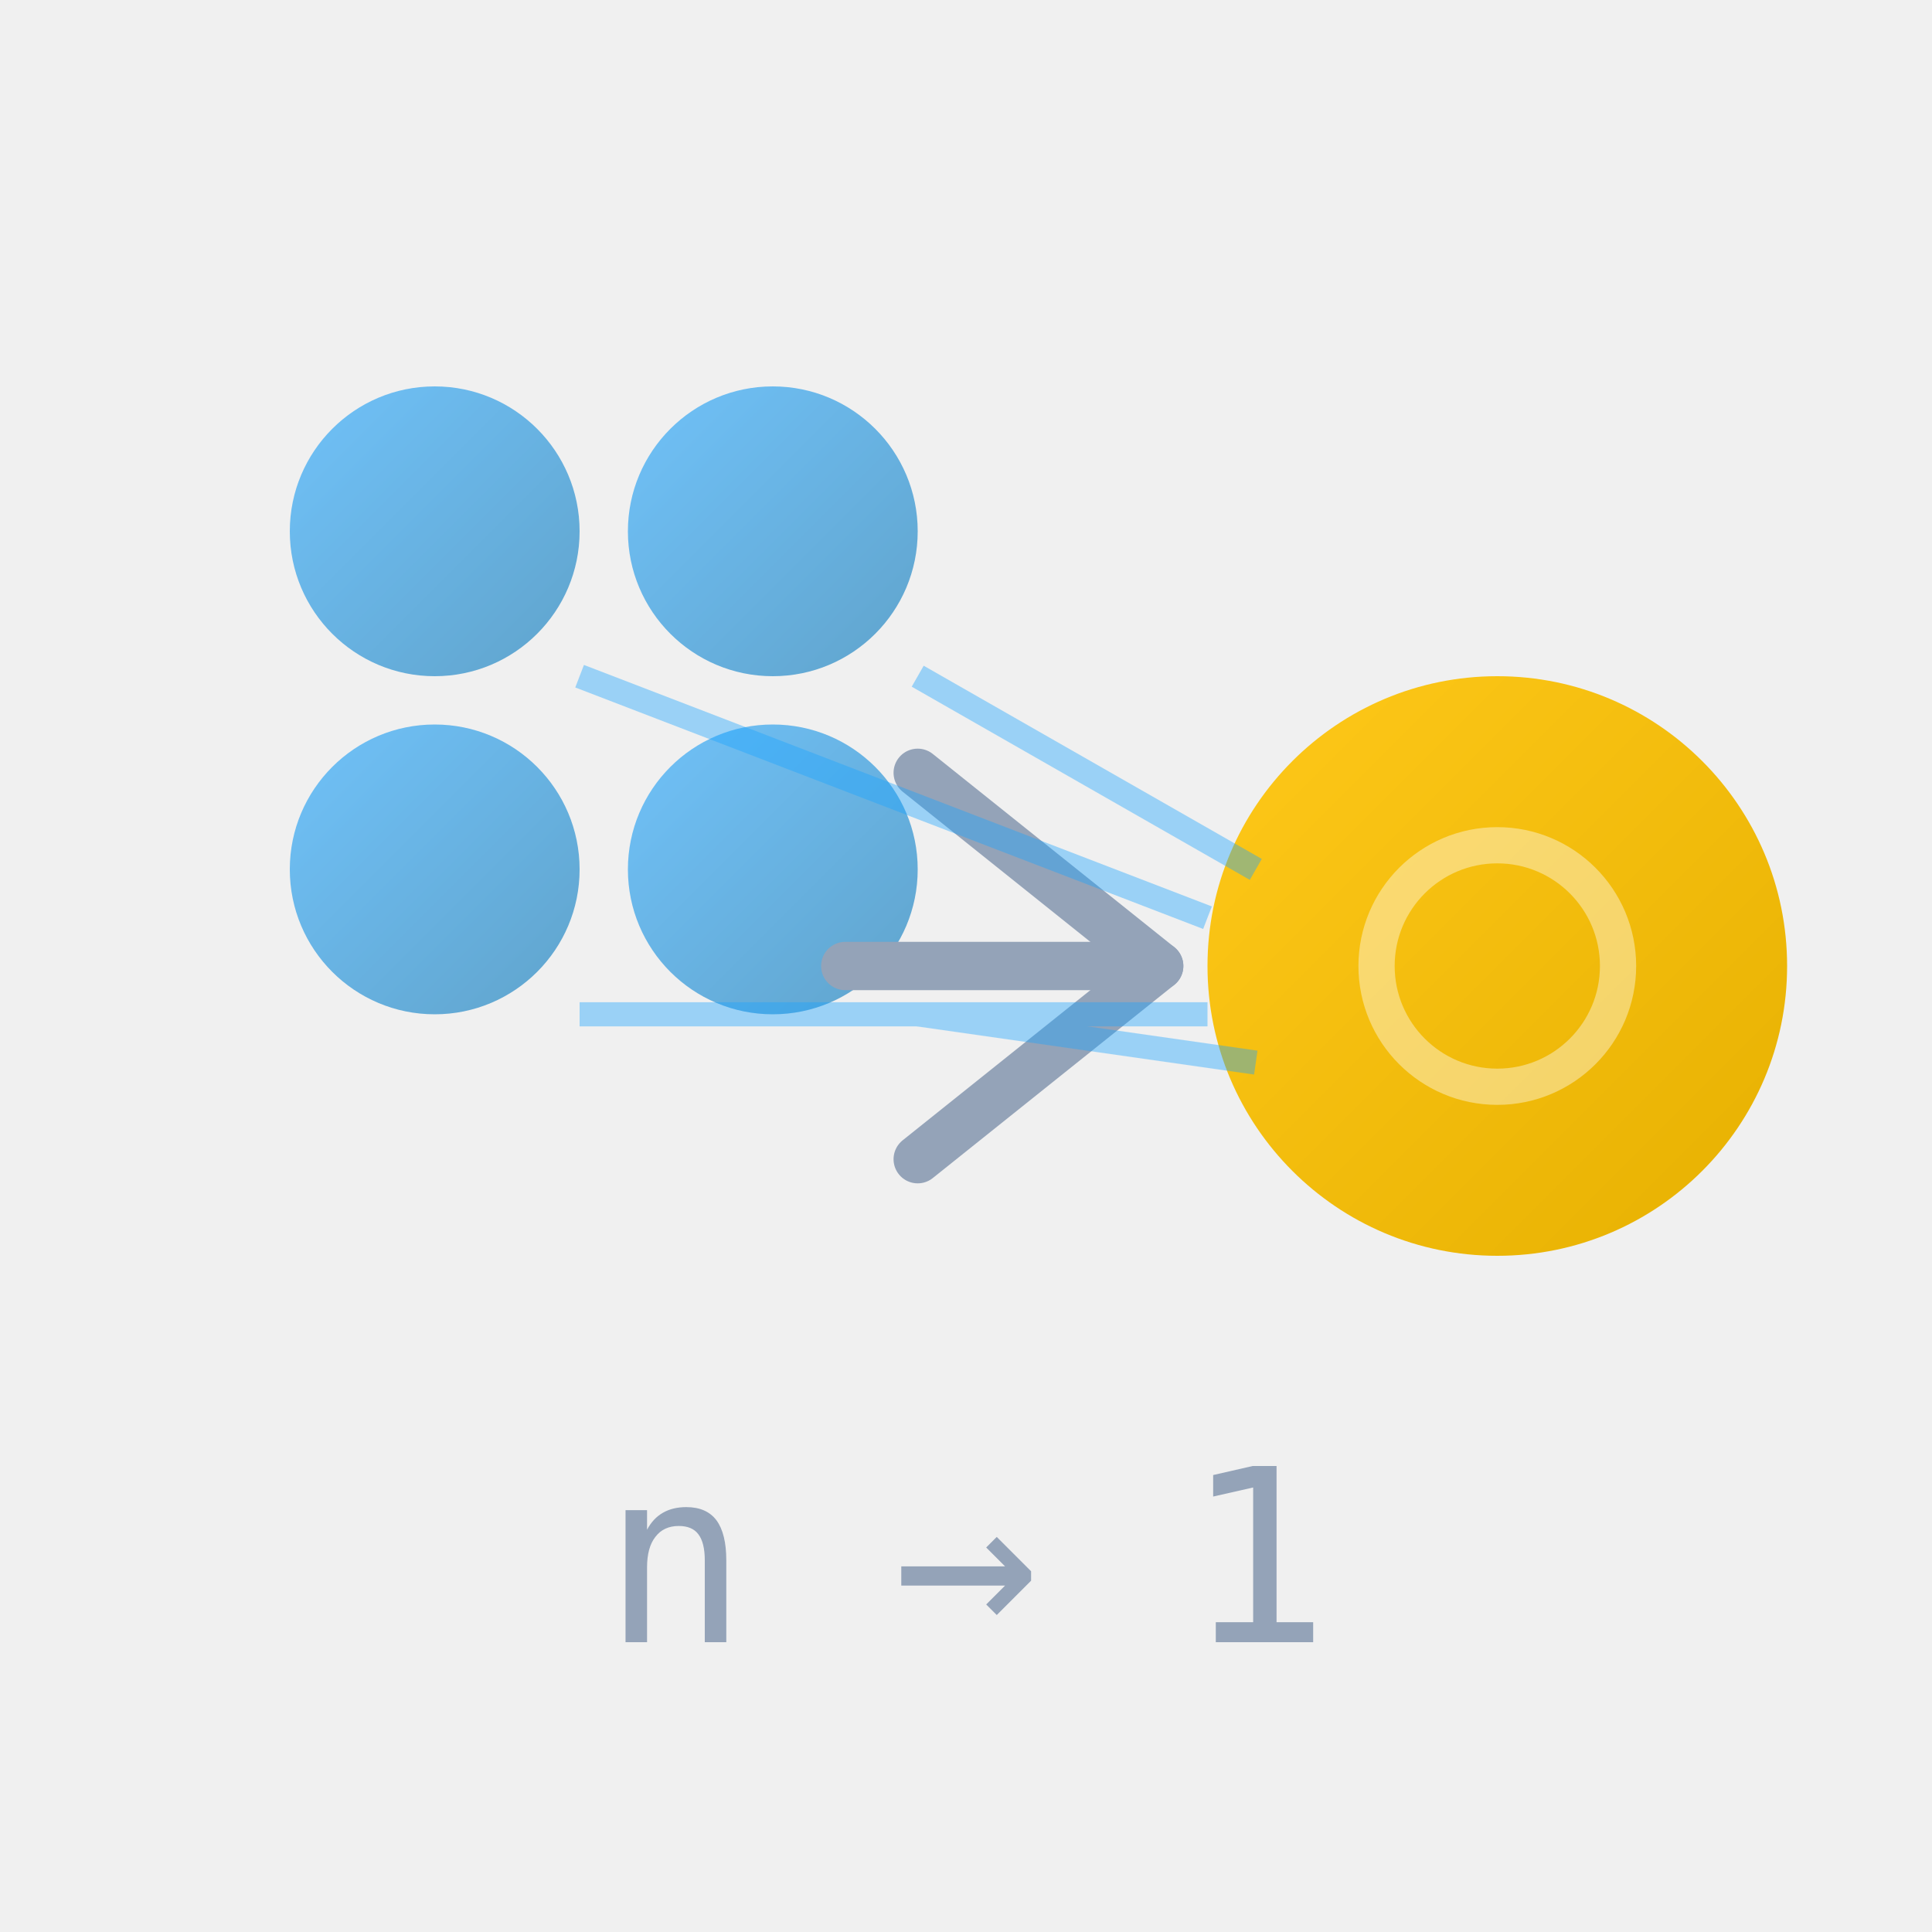
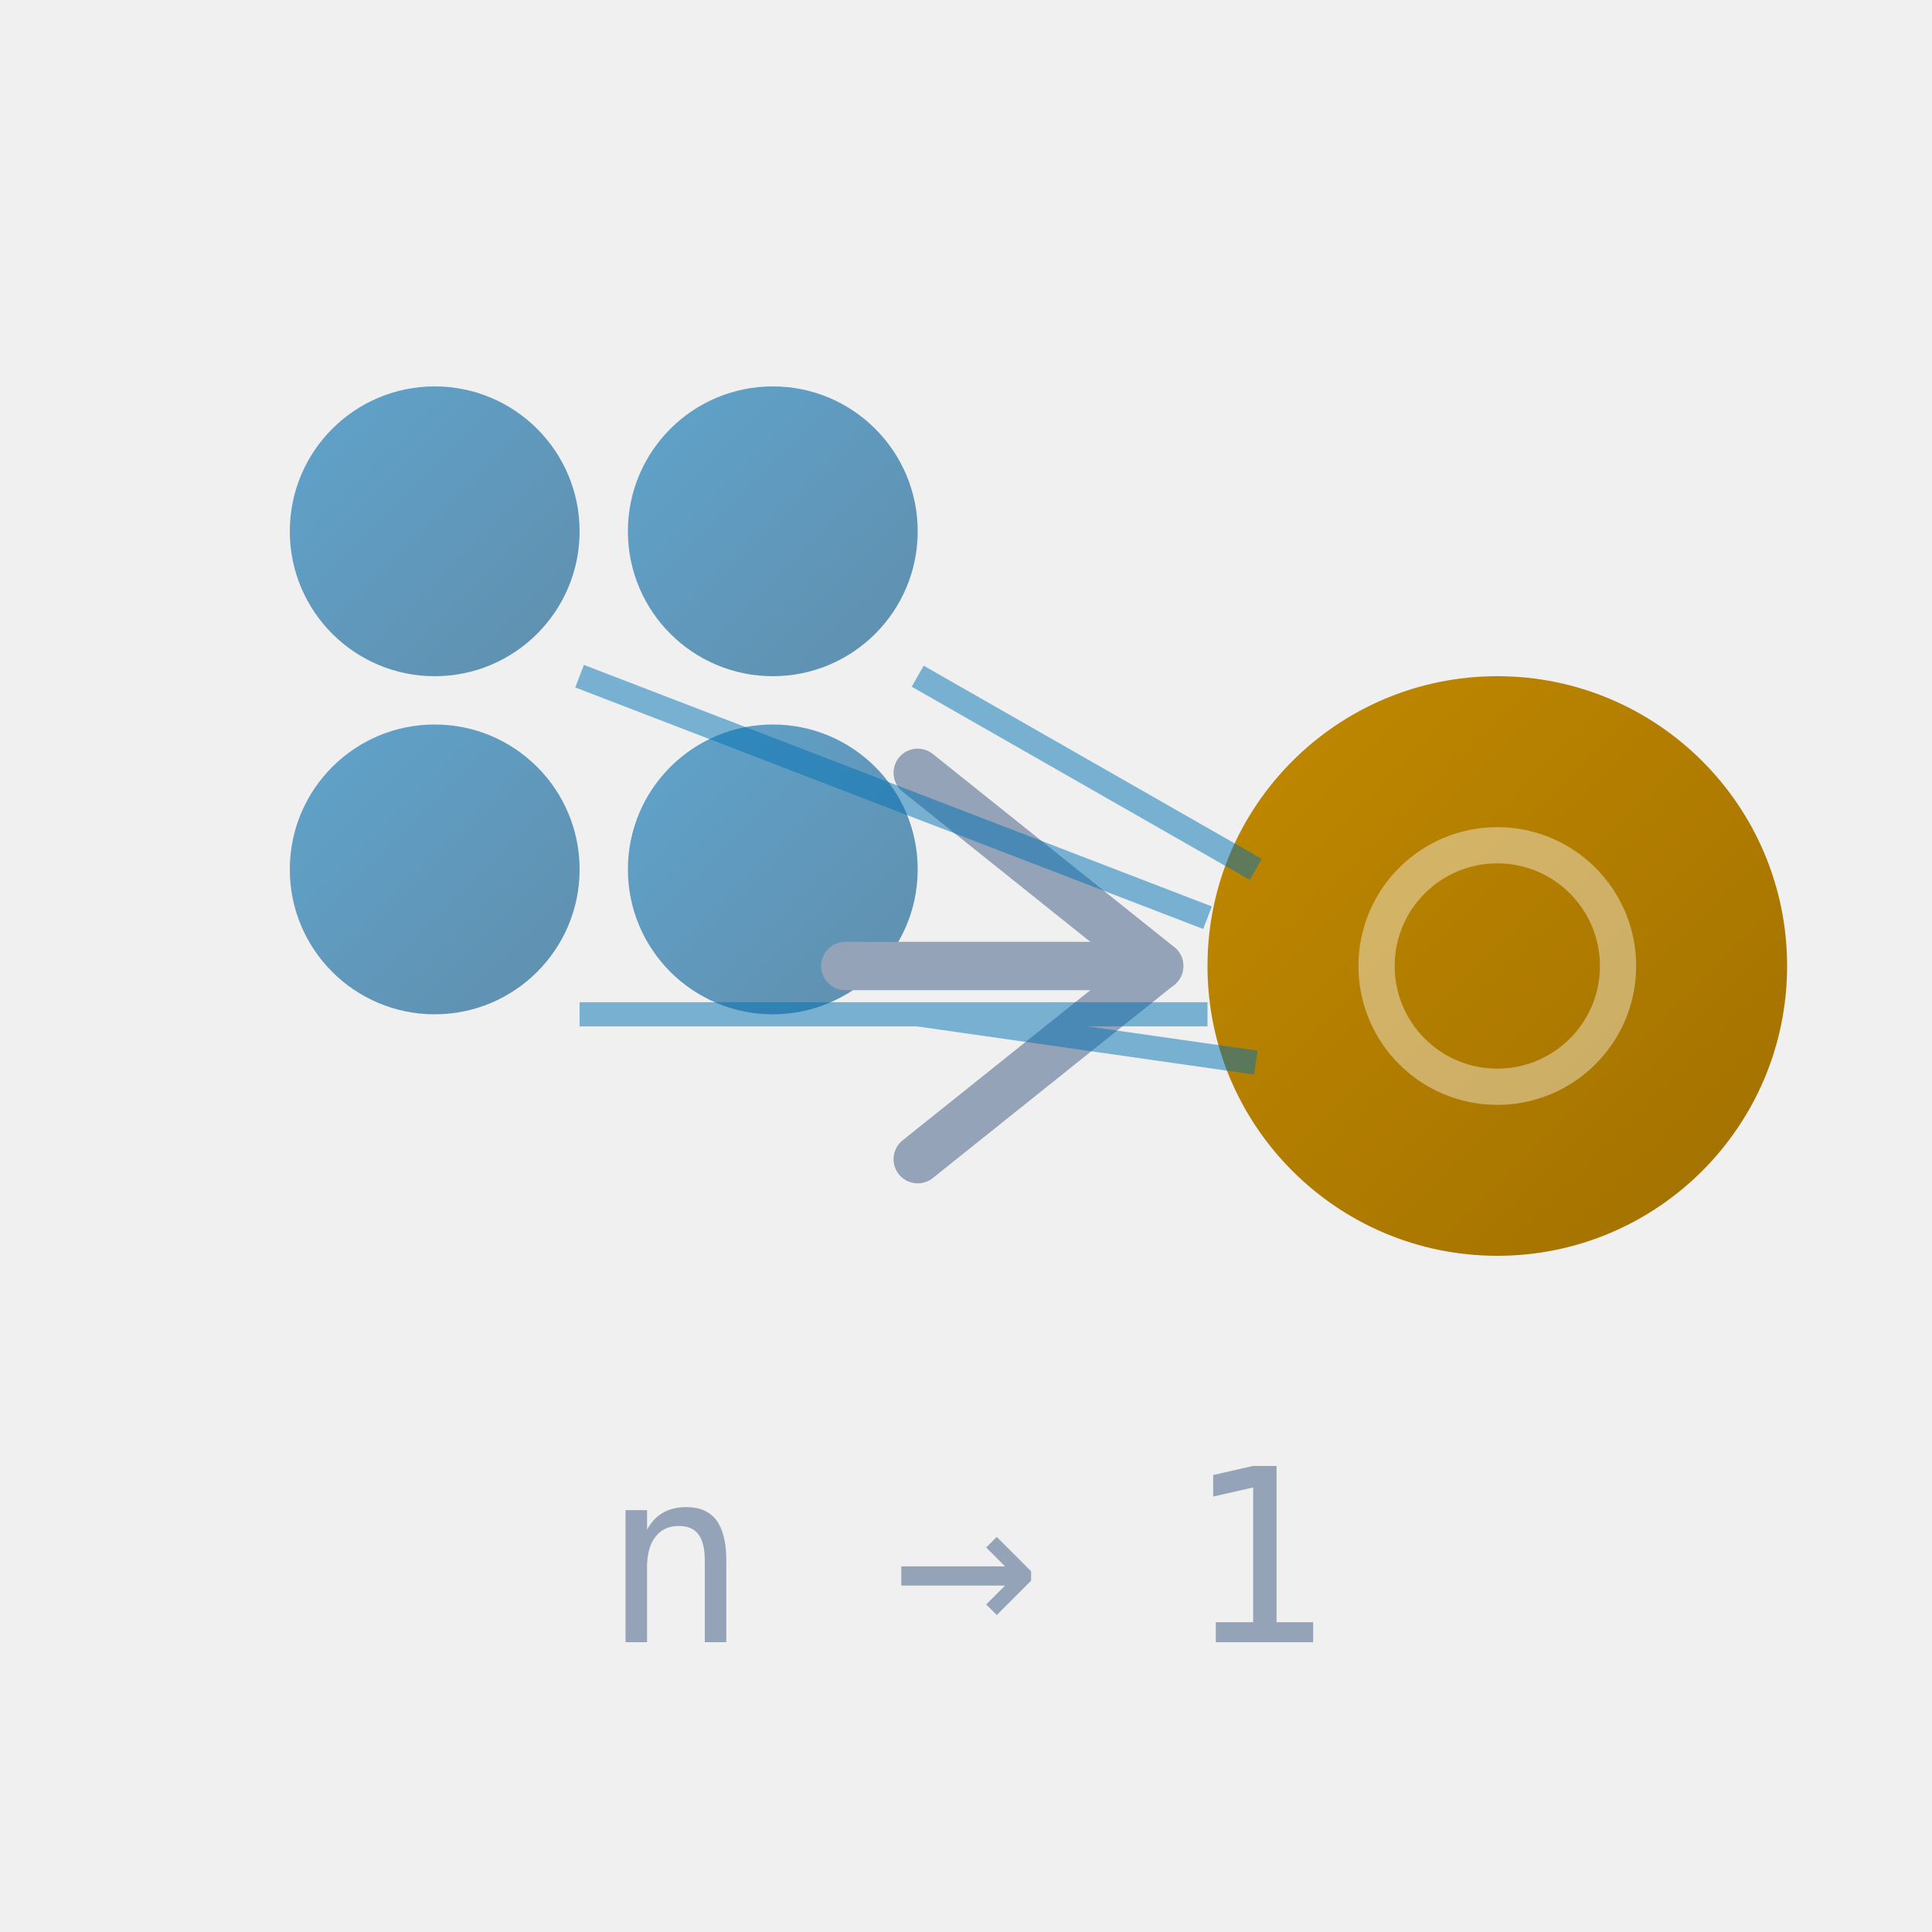
<svg xmlns="http://www.w3.org/2000/svg" viewBox="0 0 80 80" width="80" height="80">
  <defs>
    <linearGradient id="collapseGrad" x1="0%" y1="0%" x2="100%" y2="100%">
-       <stop offset="0%" stop-color="#1aa3ff" />
-       <stop offset="100%" stop-color="#0070b3" />
+       <stop offset="0%" stop-color="#0070b3" />
+       <stop offset="100%" stop-color="#004d80" />
    </linearGradient>
    <linearGradient id="collapseEndGrad" x1="0%" y1="0%" x2="100%" y2="100%">
-       <stop offset="0%" stop-color="#ffc91a" />
-       <stop offset="100%" stop-color="#e6b000" />
+       <stop offset="0%" stop-color="#c28a00" />
+       <stop offset="100%" stop-color="#a06f00" />
    </linearGradient>
  </defs>
  <rect width="80" height="80" rx="16" fill="none" />
  <g transform="translate(18, 22)">
    <circle r="6" fill="url(#collapseGrad)" opacity="0.6" />
    <circle cx="14" r="6" fill="url(#collapseGrad)" opacity="0.6" />
    <circle cy="14" r="6" fill="url(#collapseGrad)" opacity="0.6" />
    <circle cx="14" cy="14" r="6" fill="url(#collapseGrad)" opacity="0.6" />
  </g>
  <path d="M38,32 L48,40 L38,48" fill="none" stroke="#94a3b8" stroke-width="2" stroke-linecap="round" stroke-linejoin="round" />
  <line x1="35" y1="40" x2="48" y2="40" stroke="#94a3b8" stroke-width="2" stroke-linecap="round" />
  <g transform="translate(62, 40)">
    <circle r="12" fill="url(#collapseEndGrad)" />
    <circle r="5" fill="none" stroke="#fff" stroke-width="1.5" opacity="0.4" />
  </g>
-   <g stroke="#1aa3ff" stroke-width="1" opacity="0.4">
+   <g stroke="#0070b3" stroke-width="1" opacity="0.5">
    <line x1="24" y1="28" x2="50" y2="38" />
    <line x1="38" y1="28" x2="52" y2="36" />
    <line x1="24" y1="42" x2="50" y2="42" />
    <line x1="38" y1="42" x2="52" y2="44" />
  </g>
  <text x="40" y="68" text-anchor="middle" fill="#94a3b8" font-family="monospace" font-size="10">n → 1</text>
</svg>
